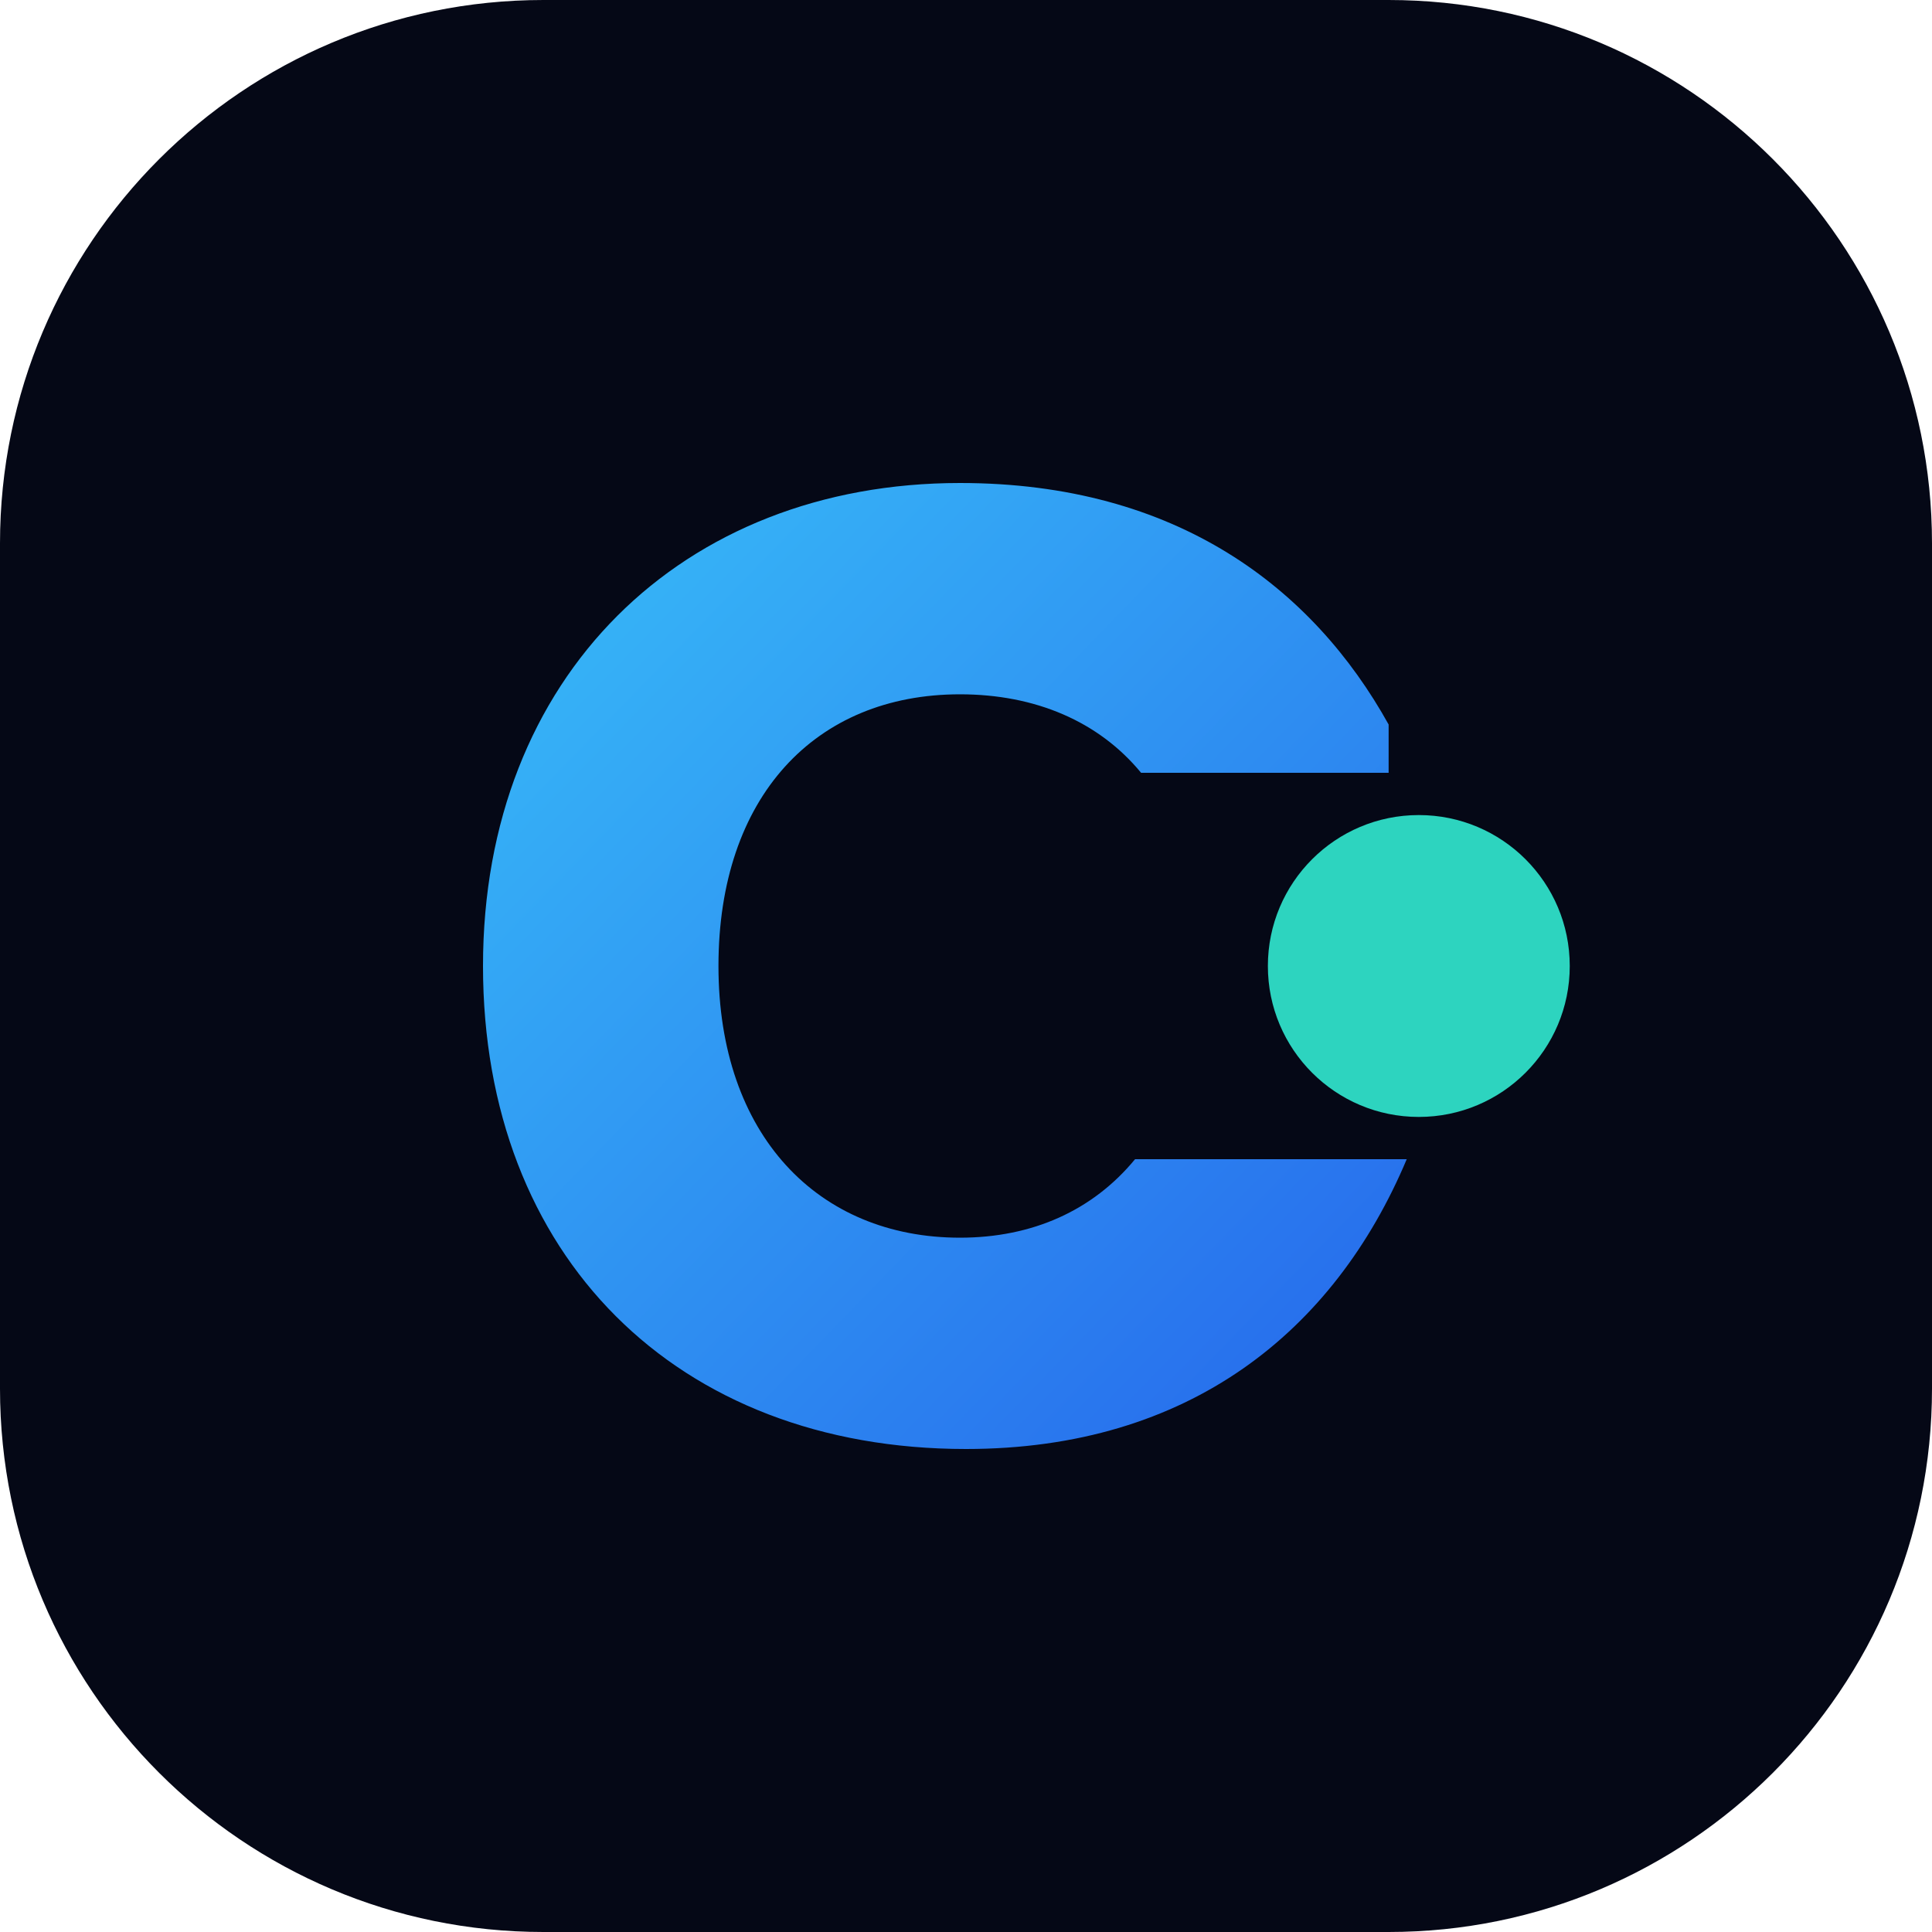
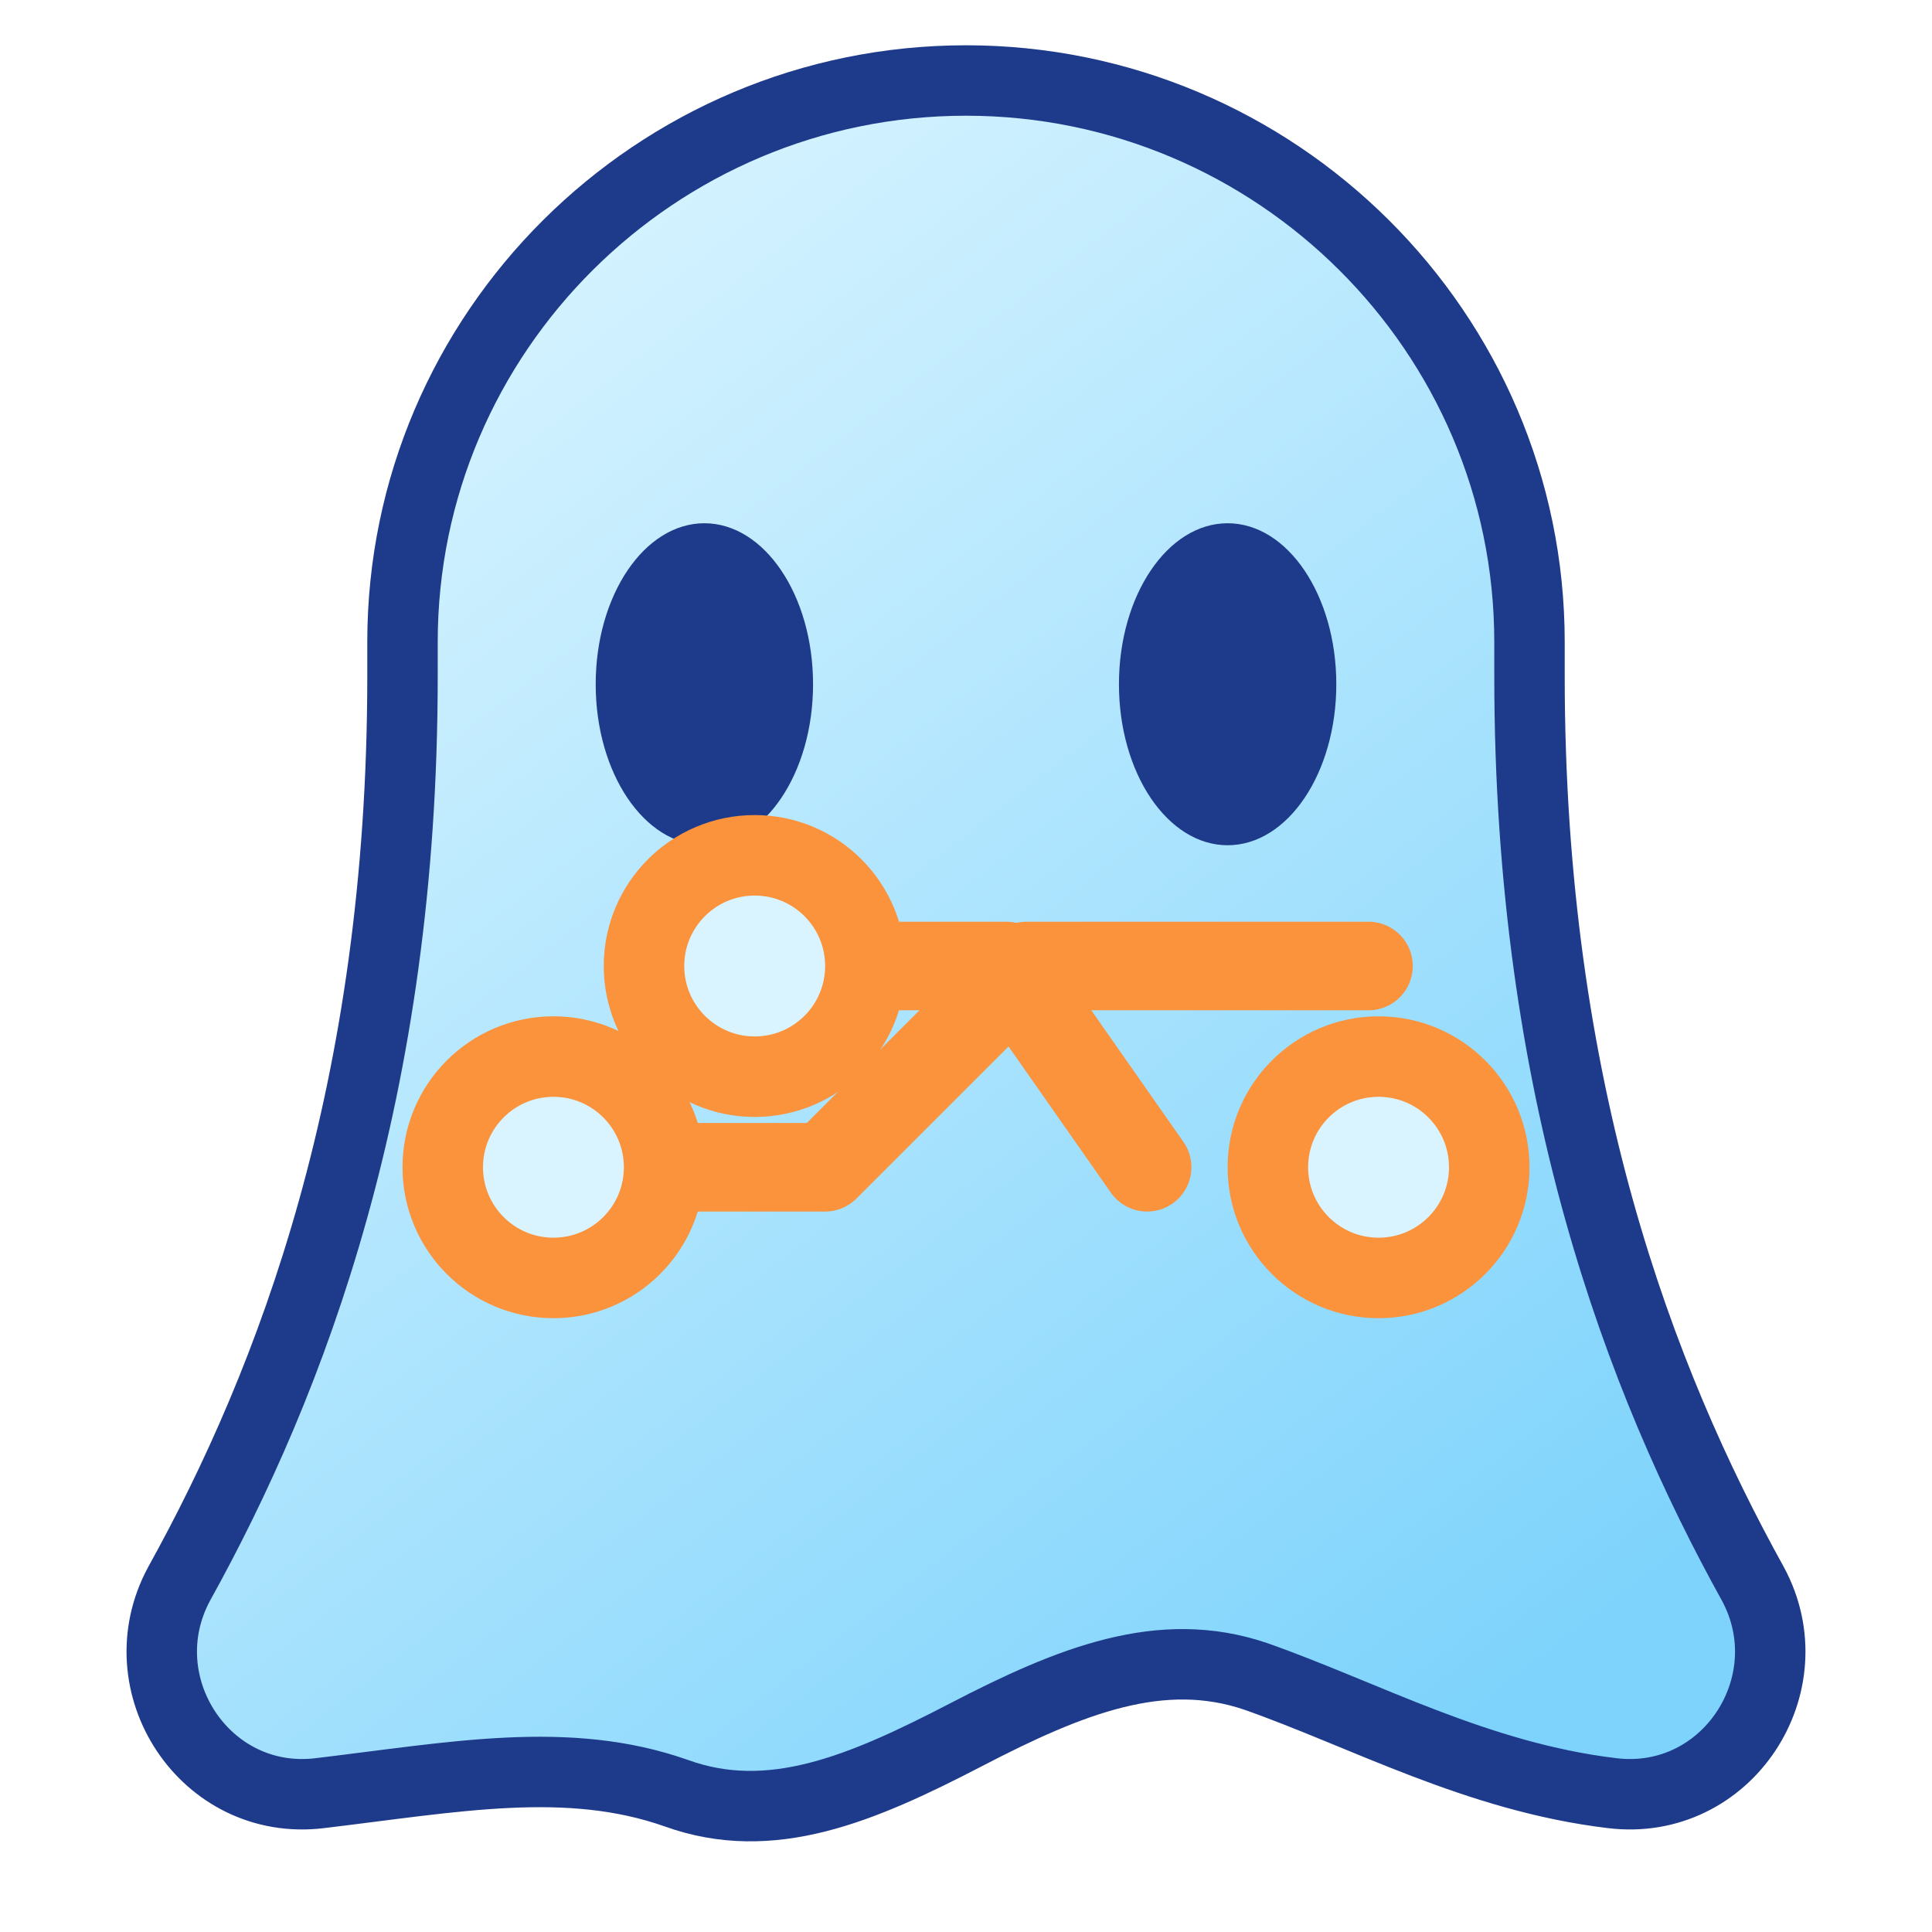
- <svg xmlns="http://www.w3.org/2000/svg" width="64" height="64" viewBox="0 0 64 64" fill="none">
-   <rect width="64" height="64" rx="18" fill="#050816" />
-   <path d="M46 24C43.5 19.5 39 16 31.8 16C22.6 16 16 22.4 16 32C16 41.6 22.4 48 32 48C39.4 48 44.2 44.1 46.6 38.4H37.6C36.2 40.1 34.2 41 31.8 41C27.1 41 23.8 37.6 23.8 32C23.8 26.4 27 23 31.8 23C34.3 23 36.4 23.9 37.8 25.6H46Z" fill="url(#paint0_linear_1_3)" />
-   <circle cx="47" cy="32" r="5" fill="#2DD4BF" />
+ <svg xmlns="http://www.w3.org/2000/svg" width="64" height="64" viewBox="0 0 88 96" fill="none">
  <defs>
-     <linearGradient id="paint0_linear_1_3" x1="16" y1="16" x2="49" y2="48" gradientUnits="userSpaceOnUse">
-       <stop stop-color="#38BDF8" />
-       <stop offset="1" stop-color="#2563EB" />
+     <linearGradient id="paint0_linear_1_3" x1="14" y1="14" x2="70" y2="86" gradientUnits="userSpaceOnUse">
+       <stop stop-color="#D9F4FF" />
+       <stop offset="1" stop-color="#7DD3FC" />
    </linearGradient>
  </defs>
+   <path d="M44 4C59.4 4 72 16.5 72 31.9V33.6C72 54.2 77.5 68.6 83.1 78.7C85.8 83.7 81.8 89.8 76.1 89.1C69.4 88.3 63.8 85.2 58.4 83.3C53.7 81.7 49.2 83.5 44 86.2C38.8 88.9 34.3 90.8 29.6 89.1C24.2 87.2 18.6 88.3 11.9 89.1C6.2 89.8 2.2 83.7 4.9 78.7C10.5 68.6 16 54.2 16 33.6V31.9C16 16.5 28.6 4 44 4Z" fill="url(#paint0_linear_1_3)" stroke="#1E3A8A" stroke-width="3.5" />
+   <ellipse cx="31" cy="34" rx="5.4" ry="8" fill="#1E3A8A" />
+   <ellipse cx="57" cy="34" rx="5.4" ry="8" fill="#1E3A8A" />
+   <path d="M24 58H37L47 48H64" stroke="#FB923C" stroke-width="4.4" stroke-linecap="round" stroke-linejoin="round" />
+   <path d="M34 48H46L53 58" stroke="#FB923C" stroke-width="4.4" stroke-linecap="round" stroke-linejoin="round" />
+   <circle cx="23.5" cy="58" r="5.5" fill="#D9F4FF" stroke="#FB923C" stroke-width="4" />
+   <circle cx="33.5" cy="48" r="5.5" fill="#D9F4FF" stroke="#FB923C" stroke-width="4" />
+   <circle cx="64.5" cy="58" r="5.5" fill="#D9F4FF" stroke="#FB923C" stroke-width="4" />
</svg>
